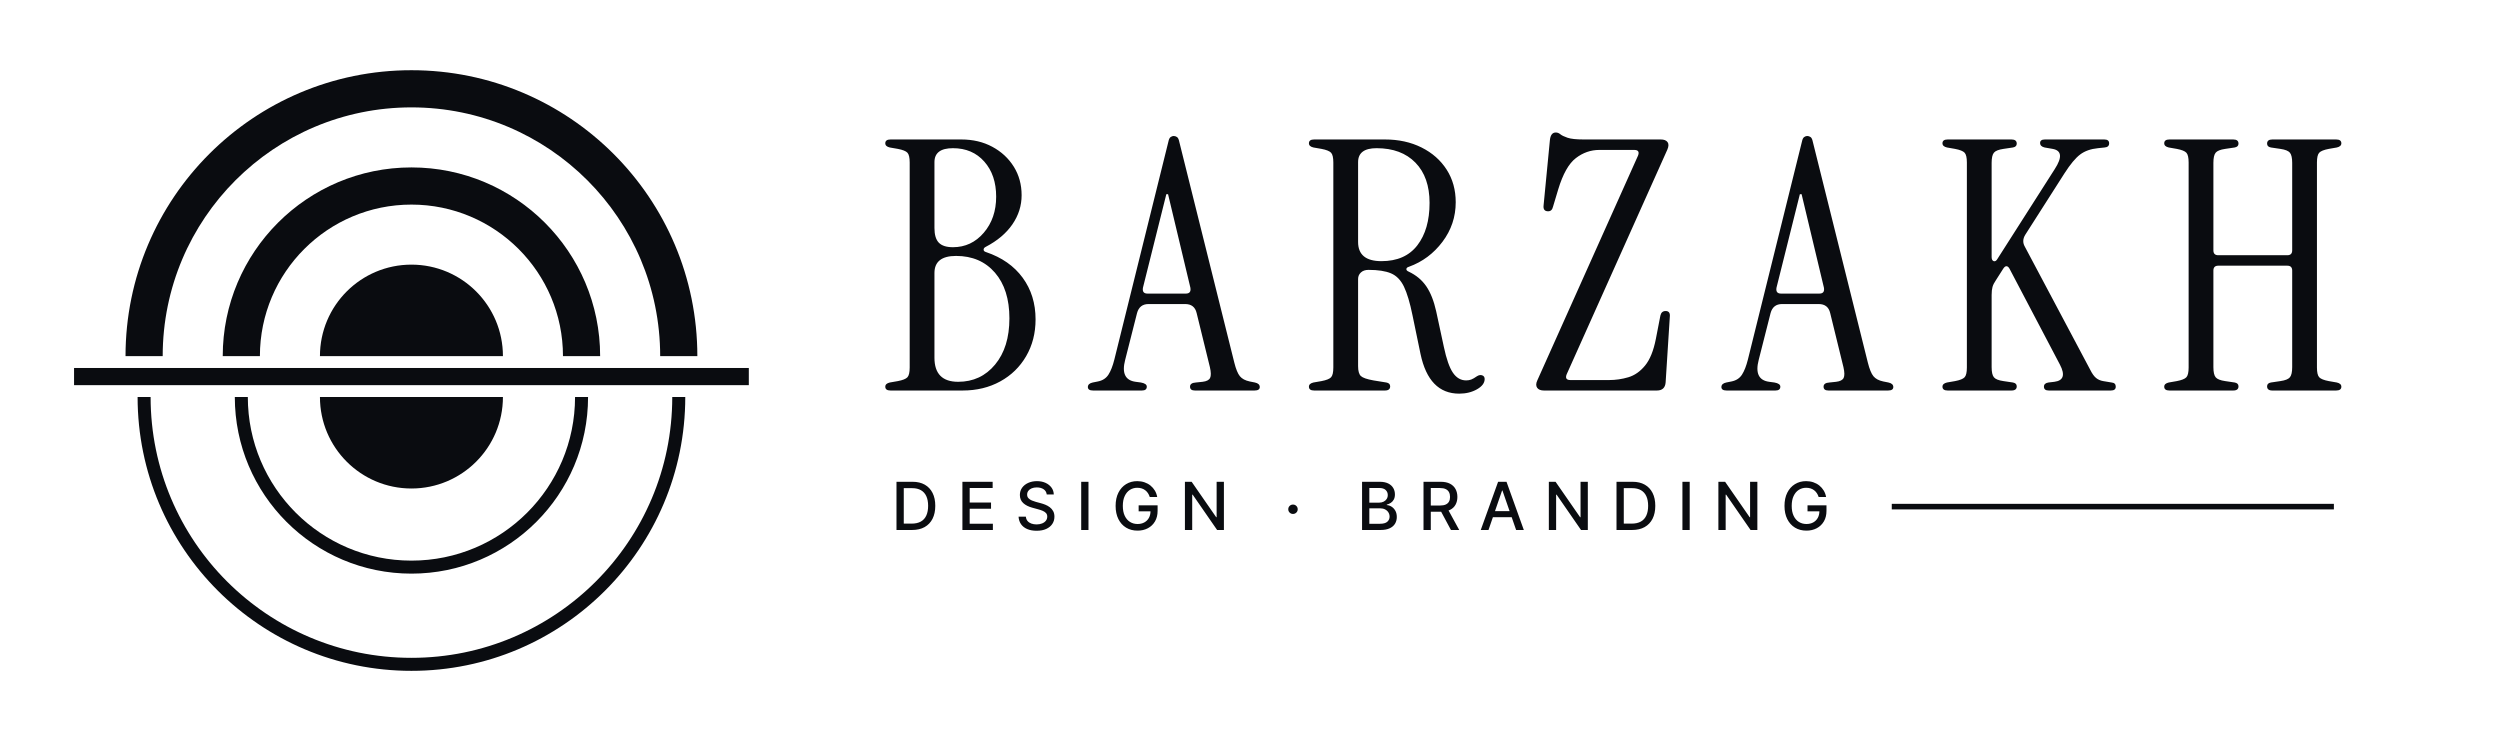
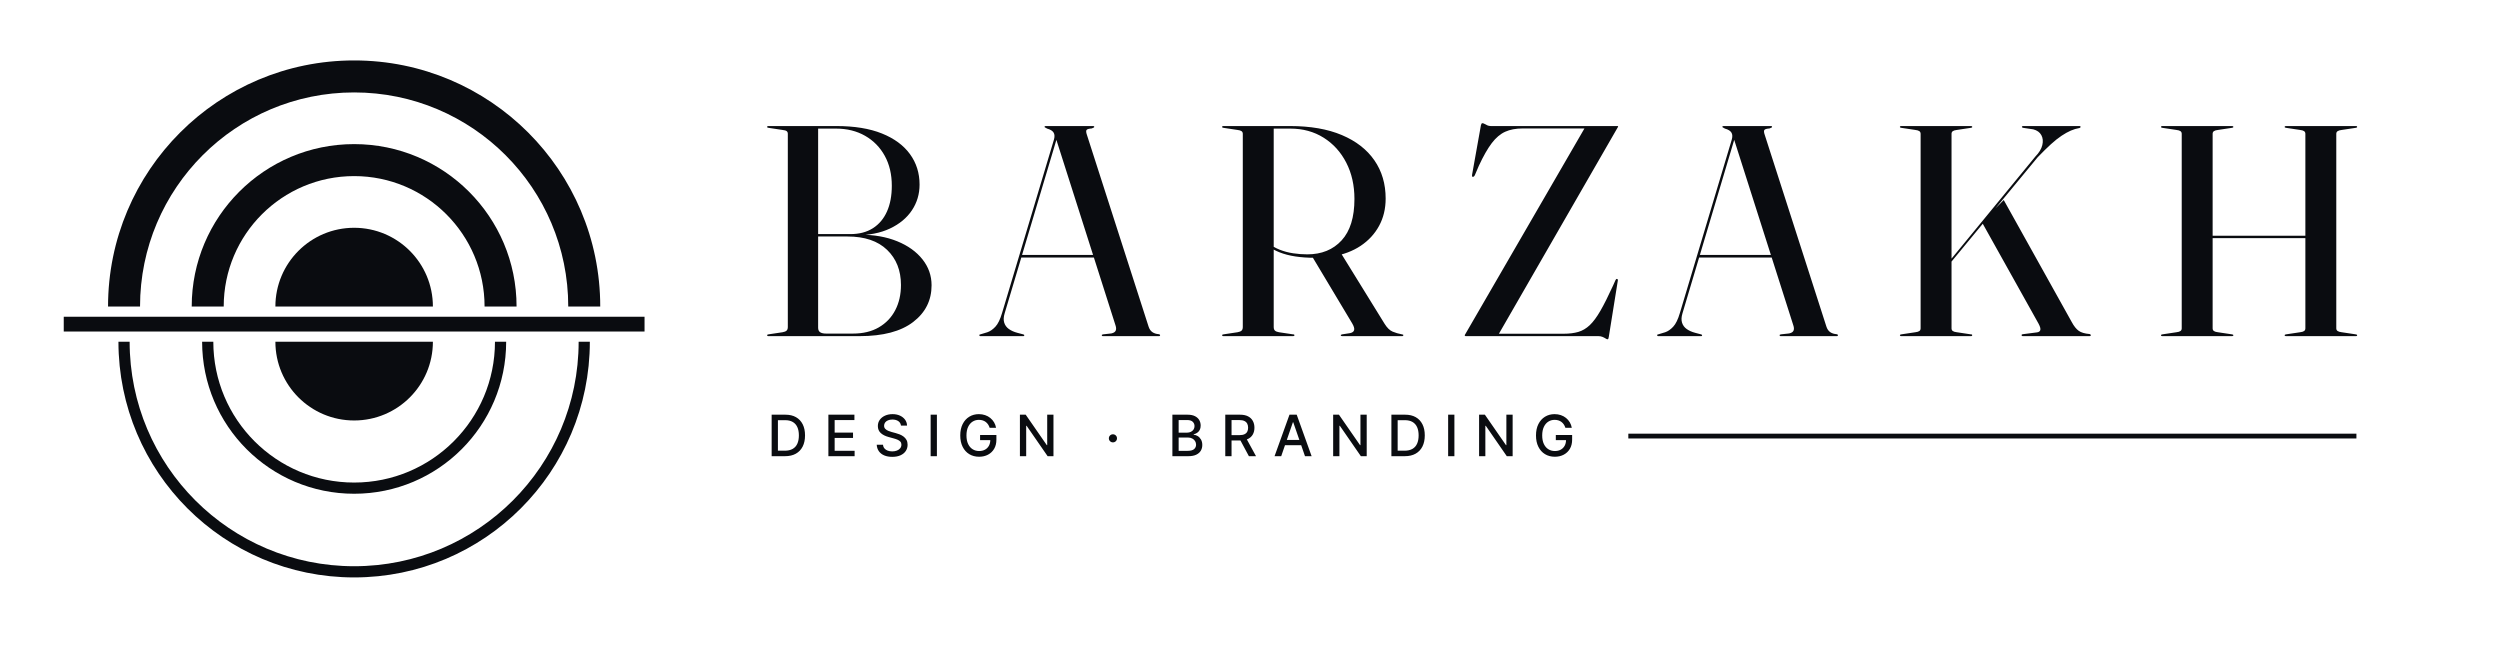
- <svg xmlns="http://www.w3.org/2000/svg" viewBox="0 0 717 216" width="717" height="216">
+ <svg xmlns="http://www.w3.org/2000/svg" viewBox="0 0 833 216" width="833" height="216">
  <path fill="#0A0C10" d="M36,102.137 A82,82 0 0 1 200,102.137 L189.34,102.137 A71.34,71.34 0 0 0 46.66,102.137 Z" />
  <path fill="#0A0C10" d="M63.88,102.137 A54.12,54.12 0 0 1 172.12,102.137 L161.46,102.137 A43.46,43.46 0 0 0 74.54,102.137 Z" />
  <path fill="none" stroke="#0A0C10" stroke-width="3.731" d="M41.33,113.863 A76.67,76.67 0 0 0 194.67,113.863" />
  <path fill="none" stroke="#0A0C10" stroke-width="3.731" d="M69.21,113.863 A48.79,48.79 0 0 0 166.79,113.863" />
  <path fill="#0A0C10" d="M91.76,102.137 A26.24,26.24 0 0 1 144.24,102.137 Z" />
  <path fill="#0A0C10" d="M91.76,113.863 A26.24,26.24 0 0 0 144.24,113.863 Z" />
  <rect fill="#0A0C10" x="21.24" y="105.538" width="193.52" height="4.925" />
  <g transform="translate(252,112)">
-     <path fill="#0A0C10" d="M3.4 0.0Q1.9 0.0 1.9 -1.1Q1.9 -2.0 3.2 -2.3L5.5 -2.7Q7.6 -3.1 8.25 -3.8Q8.9 -4.5 8.9 -6.6V-65.4Q8.9 -67.5 8.25 -68.2Q7.6 -68.9 5.5 -69.3L3.2 -69.7Q1.9 -70.0 1.9 -70.9Q1.9 -72.0 3.4 -72.0H23.7Q28.7 -72.0 32.6 -69.9Q36.5 -67.8 38.75 -64.2Q41.0 -60.6 41.0 -56.0Q41.0 -51.5 38.35 -47.65Q35.7 -43.8 30.7 -41.2Q30.1 -40.9 30.1 -40.4Q30.1 -39.9 30.8 -39.7Q37.6 -37.4 41.3 -32.35Q45.0 -27.3 45.0 -20.4Q45.0 -14.5 42.3 -9.85Q39.6 -5.2 34.85 -2.6Q30.1 0.0 24.1 0.0ZM21.3 -41.1Q26.6 -41.1 30.15 -45.25Q33.7 -49.4 33.7 -55.6Q33.7 -61.8 30.3 -65.65Q26.9 -69.5 21.3 -69.5Q16.0 -69.5 16.0 -65.5V-46.6Q16.0 -43.7 17.25 -42.4Q18.5 -41.1 21.3 -41.1ZM22.8 -2.5Q29.3 -2.5 33.4 -7.45Q37.5 -12.4 37.5 -20.7Q37.5 -29.0 33.35 -33.8Q29.2 -38.6 22.2 -38.6Q16.0 -38.6 16.0 -33.7V-9.4Q16.0 -2.5 22.8 -2.5ZM61.5 0.0Q60 0.0 60 -1.0Q60 -2.0 61.4 -2.3L62.9 -2.6Q64.9 -3.0 65.9 -4.55Q66.9 -6.1 67.6 -8.9L83.1 -71.4Q83.3 -72.4 83.75 -72.7Q84.2 -73.0 84.6 -73.0Q85.1 -73.0 85.55 -72.7Q86.0 -72.4 86.2 -71.4L102.0 -8.0Q102.7 -5.2 103.6 -4.1Q104.5 -3.0 106.4 -2.6L107.9 -2.3Q109.3 -2.0 109.3 -1.0Q109.3 0.0 107.8 0.0H90.7Q89.3 0.0 89.3 -1.1Q89.3 -2.2 91.0 -2.3L92.9 -2.5Q94.6 -2.7 95.05 -3.6Q95.5 -4.5 95.0 -6.7L91.2 -22.2Q90.6 -24.8 87.9 -24.8H77.4Q74.8 -24.8 74.1 -22.2L70.7 -8.8Q69.2 -3.1 73.7 -2.5L75.2 -2.3Q76.9 -2.0 76.9 -1.1Q76.9 0.0 75.5 0.0ZM77.1 -27.8H88.1Q89.7 -27.8 89.4 -29.5L83.0 -56.3H82.5L75.8 -29.5Q75.5 -27.8 77.1 -27.8ZM166.5 0.9Q157.8 0.9 155.4 -10.5L153.1 -21.6Q152.0 -27.0 150.65 -29.8Q149.3 -32.6 146.95 -33.6Q144.6 -34.6 140.5 -34.6Q139.1 -34.6 138.3 -33.85Q137.5 -33.1 137.5 -32.0V-7.0Q137.5 -4.9 138.3 -4.15Q139.1 -3.4 141.9 -2.9L145.6 -2.3Q146.7 -2.1 146.7 -1.2Q146.7 0.0 145.2 0.0H124.9Q123.4 0.0 123.4 -1.1Q123.4 -2.0 124.7 -2.3L127.0 -2.7Q129.1 -3.1 129.75 -3.8Q130.4 -4.5 130.4 -6.6V-65.4Q130.4 -67.5 129.75 -68.2Q129.1 -68.9 127.0 -69.3L124.7 -69.7Q123.4 -70.0 123.4 -70.9Q123.4 -72.0 124.9 -72.0H145.2Q151.1 -72.0 155.7 -69.7Q160.3 -67.4 162.9 -63.35Q165.5 -59.3 165.5 -54.0Q165.5 -47.7 161.7 -42.65Q157.9 -37.6 152.1 -35.5Q151.4 -35.3 151.35 -34.85Q151.3 -34.4 152.0 -34.1Q155.2 -32.6 157.05 -29.9Q158.9 -27.2 159.9 -22.7L162.1 -12.5Q163.2 -7.3 164.7 -5.1Q166.2 -2.9 168.5 -2.9Q169.3 -2.9 169.95 -3.15Q170.6 -3.4 171.6 -4.1Q172.4 -4.6 173.1 -4.35Q173.8 -4.1 173.8 -3.3Q173.8 -1.6 171.6 -0.35Q169.4 0.9 166.5 0.9ZM144.2 -37.1Q151.0 -37.1 154.5 -41.65Q158.0 -46.2 158.0 -53.8Q158.0 -61.2 153.95 -65.35Q149.9 -69.5 142.8 -69.5Q137.5 -69.5 137.5 -65.5V-42.6Q137.5 -37.1 144.2 -37.1ZM190.8 0.0Q189.4 0.0 188.85 -0.8Q188.3 -1.6 188.9 -2.9L217.8 -67.4Q218.4 -69.0 216.7 -69.0H206.7Q203.0 -69.0 199.95 -66.65Q196.9 -64.3 194.9 -57.7L193.4 -52.7Q193.1 -51.4 192.0 -51.4Q190.5 -51.4 190.7 -53.1L192.5 -71.7Q192.7 -74.0 194.2 -74.0Q194.9 -74.0 195.5 -73.5Q196.1 -73.0 197.55 -72.5Q199.0 -72.0 202.2 -72.0H224.3Q225.7 -72.0 226.25 -71.25Q226.8 -70.5 226.2 -69.1L197.3 -4.6Q196.7 -3.0 198.4 -3.0H209.5Q212.3 -3.0 215.0 -3.8Q217.7 -4.6 219.8 -7.15Q221.9 -9.7 222.9 -14.8L224.2 -21.5Q224.5 -22.8 225.7 -22.8Q227.1 -22.8 226.9 -21.1L225.7 -2.3Q225.5 0.0 223.2 0.0ZM243.2 0.0Q241.7 0.0 241.7 -1.0Q241.7 -2.0 243.1 -2.3L244.6 -2.6Q246.6 -3.0 247.6 -4.55Q248.6 -6.1 249.3 -8.9L264.8 -71.4Q265.0 -72.4 265.45 -72.7Q265.9 -73.0 266.3 -73.0Q266.8 -73.0 267.25 -72.7Q267.7 -72.4 267.9 -71.4L283.7 -8.0Q284.4 -5.2 285.3 -4.1Q286.2 -3.0 288.1 -2.6L289.6 -2.3Q291.0 -2.0 291.0 -1.0Q291.0 0.0 289.5 0.0H272.4Q271.0 0.0 271.0 -1.1Q271.0 -2.2 272.7 -2.3L274.6 -2.5Q276.3 -2.7 276.75 -3.6Q277.2 -4.5 276.7 -6.7L272.9 -22.2Q272.3 -24.8 269.6 -24.8H259.1Q256.5 -24.8 255.8 -22.2L252.4 -8.8Q250.9 -3.1 255.4 -2.5L256.9 -2.3Q258.6 -2.0 258.6 -1.1Q258.6 0.0 257.2 0.0ZM258.8 -27.8H269.8Q271.4 -27.8 271.1 -29.5L264.7 -56.3H264.2L257.5 -29.5Q257.2 -27.8 258.8 -27.8ZM306.6 0.0Q305.1 0.0 305.1 -1.1Q305.1 -2.0 306.4 -2.3L308.7 -2.7Q310.8 -3.1 311.45 -3.8Q312.1 -4.5 312.1 -6.6V-65.4Q312.1 -67.5 311.45 -68.2Q310.8 -68.9 308.7 -69.3L306.4 -69.7Q305.1 -70.0 305.1 -70.9Q305.1 -72.0 306.6 -72.0H324.9Q326.4 -72.0 326.4 -70.8Q326.4 -69.9 325.3 -69.7L322.6 -69.3Q320.5 -69.0 319.85 -68.2Q319.2 -67.4 319.2 -65.3V-38.3Q319.2 -37.3 319.8 -37.1Q320.4 -36.9 320.9 -37.8L337.3 -63.5Q340.6 -68.6 336.7 -69.3L334.4 -69.7Q333.1 -70.0 333.1 -71.0Q333.1 -72.0 334.5 -72.0H351.5Q352.9 -72.0 352.9 -70.9Q352.9 -69.8 351.6 -69.7L349.7 -69.5Q346.6 -69.2 344.6 -67.7Q342.6 -66.2 340.1 -62.3L328.8 -44.6Q327.8 -42.9 328.7 -41.3L347.5 -5.9Q348.3 -4.3 349.15 -3.6Q350.0 -2.9 351.2 -2.7L353.6 -2.3Q354.8 -2.2 354.8 -1.1Q354.8 0.0 353.4 0.0H335.6Q334.2 0.0 334.2 -1.1Q334.2 -2.1 335.5 -2.3L337.2 -2.5Q341.1 -3.0 338.8 -7.4L324.4 -34.8Q324.0 -35.6 323.5 -35.65Q323.0 -35.7 322.5 -34.9L320.4 -31.6Q319.7 -30.6 319.45 -29.7Q319.2 -28.8 319.2 -27.4V-6.7Q319.2 -4.6 319.85 -3.8Q320.5 -3.0 322.6 -2.7L325.3 -2.3Q326.4 -2.1 326.4 -1.2Q326.4 0.0 324.9 0.0ZM370.2 0.0Q368.7 0.0 368.7 -1.1Q368.7 -2.0 370.0 -2.3L372.3 -2.7Q374.4 -3.1 375.05 -3.8Q375.7 -4.5 375.7 -6.6V-65.4Q375.7 -67.5 375.05 -68.2Q374.4 -68.9 372.3 -69.3L370.0 -69.7Q368.7 -70.0 368.7 -70.9Q368.7 -72.0 370.2 -72.0H388.5Q390.0 -72.0 390.0 -70.8Q390.0 -69.9 388.9 -69.7L386.2 -69.3Q384.1 -69.0 383.45 -68.2Q382.8 -67.4 382.8 -65.3V-40.2Q382.8 -38.8 384.2 -38.8H404.0Q405.4 -38.8 405.4 -40.2V-65.3Q405.4 -67.4 404.75 -68.2Q404.1 -69.0 402.0 -69.3L399.3 -69.7Q398.2 -69.9 398.2 -70.8Q398.2 -72.0 399.7 -72.0H418.0Q419.5 -72.0 419.5 -70.9Q419.5 -70.0 418.2 -69.7L415.9 -69.3Q413.8 -68.9 413.15 -68.2Q412.5 -67.5 412.5 -65.4V-6.6Q412.5 -4.5 413.15 -3.8Q413.8 -3.1 415.9 -2.7L418.2 -2.3Q419.5 -2.0 419.5 -1.1Q419.5 0.0 418.0 0.0H399.7Q398.2 0.0 398.2 -1.2Q398.2 -2.1 399.3 -2.3L402.0 -2.7Q404.1 -3.0 404.75 -3.8Q405.4 -4.6 405.4 -6.7V-34.4Q405.4 -35.8 404.0 -35.8H384.2Q382.8 -35.8 382.8 -34.4V-6.7Q382.8 -4.6 383.45 -3.8Q384.1 -3.0 386.2 -2.7L388.9 -2.3Q390.0 -2.1 390.0 -1.2Q390.0 0.0 388.5 0.0Z" />
+     <path fill="#0A0C10" d="M58.4 -16.95Q58.4 -9.4 52.25 -4.7Q46.1 0.0 34.45 0.0H4.0Q3.8 0.0 3.7 -0.1Q3.6 -0.2 3.6 -0.3Q3.6 -0.55 4.1 -0.6L8.75 -1.3Q9.65 -1.45 10.075 -1.825Q10.5 -2.2 10.5 -3.05V-67.4Q10.5 -68.0 10.125 -68.3Q9.75 -68.6 8.75 -68.7L4.1 -69.4Q3.6 -69.45 3.6 -69.7Q3.6 -69.85 3.7 -69.925Q3.8 -70.0 4.0 -70.0H26.7Q35.7 -70.0 41.85 -67.525Q48.0 -65.05 51.2 -60.65Q54.4 -56.25 54.4 -50.5Q54.4 -45.75 51.85 -41.925Q49.3 -38.1 44.525 -35.85Q39.75 -33.6 33.0 -33.6L34.55 -33.8Q41.6 -33.8 46.975 -31.6Q52.35 -29.4 55.375 -25.575Q58.4 -21.75 58.4 -16.95ZM30.4 -33.2H19.3V-34.0H31.35Q35.8 -34.0 38.875 -35.975Q41.95 -37.95 43.55 -41.55Q45.15 -45.15 45.15 -50.1Q45.15 -55.8 42.8 -60.075Q40.45 -64.35 36.25 -66.75Q32.05 -69.15 26.55 -69.15H20.6V-2.8Q20.6 -1.75 21.275 -1.3Q21.95 -0.85 23.25 -0.85H32.2Q37.25 -0.85 40.825 -2.925Q44.4 -5.0 46.3 -8.65Q48.2 -12.3 48.2 -17.05Q48.2 -24.3 43.575 -28.75Q38.95 -33.2 30.4 -33.2ZM88.05 -27.05H114.2L114.35 -26.2H87.8ZM89.3 -0.3Q89.3 -0.2 89.225 -0.1Q89.15 0.0 89.0 0.0H74.65Q74.5 0.0 74.4 -0.1Q74.3 -0.2 74.3 -0.3Q74.3 -0.45 74.425 -0.525Q74.55 -0.6 74.7 -0.6L77.0 -1.3Q78.35 -1.75 79.65 -3.125Q80.95 -4.5 81.9 -7.75L99.15 -65.4Q99.6 -66.9 99.075 -67.8Q98.55 -68.7 96.9 -69.15Q96.5 -69.4 96.275 -69.5Q96.05 -69.6 96.05 -69.7Q96.05 -69.9 96.15 -69.95Q96.25 -70.0 96.45 -70.0H112.2Q112.4 -70.0 112.5 -69.95Q112.6 -69.9 112.6 -69.7Q112.6 -69.6 112.4 -69.475Q112.2 -69.35 111.75 -69.2Q110.3 -69.1 110.025 -68.675Q109.75 -68.25 110.15 -67.1L130.7 -3.2Q131.1 -1.95 131.95 -1.35Q132.8 -0.75 134.1 -0.65Q134.35 -0.6 134.45 -0.525Q134.55 -0.45 134.55 -0.3Q134.55 -0.2 134.475 -0.1Q134.4 0.0 134.2 0.0H115.45Q115.3 0.0 115.2 -0.1Q115.1 -0.2 115.1 -0.3Q115.1 -0.45 115.25 -0.5Q115.4 -0.55 115.6 -0.6L118.3 -0.9Q119.45 -1.15 119.75 -1.825Q120.05 -2.5 119.7 -3.55L99.75 -66.15L100.75 -67.95L82.75 -7.6Q82.2 -5.8 82.6 -4.5Q83.0 -3.2 84.15 -2.375Q85.3 -1.55 87.0 -1.1L88.9 -0.6Q89.1 -0.55 89.2 -0.475Q89.3 -0.4 89.3 -0.3ZM209.7 -45.85Q209.7 -40.75 207.5 -36.725Q205.3 -32.7 201.35 -30.075Q197.4 -27.45 192.0 -26.55Q191.1 -26.4 190.125 -26.275Q189.15 -26.15 188.175 -26.125Q187.2 -26.1 186.15 -26.1Q182.6 -26.1 179.625 -26.55Q176.65 -27.0 174.275 -27.95Q171.9 -28.9 170.05 -30.4L170.5 -31.05Q172.25 -29.65 174.4 -28.8Q176.55 -27.95 178.9 -27.6Q181.25 -27.25 183.6 -27.25Q190.75 -27.25 195.025 -31.9Q199.3 -36.55 199.3 -45.7Q199.3 -52.5 196.575 -57.8Q193.85 -63.1 189.025 -66.125Q184.2 -69.15 177.95 -69.15H172.4V-3.05Q172.4 -2.2 172.825 -1.825Q173.25 -1.45 174.15 -1.3L178.8 -0.6Q179.1 -0.6 179.2 -0.525Q179.3 -0.45 179.3 -0.3Q179.3 0.0 178.9 0.0H155.6Q155.4 0.0 155.3 -0.1Q155.2 -0.2 155.2 -0.3Q155.2 -0.55 155.7 -0.6L160.35 -1.3Q161.25 -1.45 161.675 -1.825Q162.1 -2.2 162.1 -3.05V-67.4Q162.1 -68.0 161.675 -68.3Q161.25 -68.6 160.35 -68.7L155.7 -69.4Q155.2 -69.45 155.2 -69.7Q155.2 -69.85 155.3 -69.925Q155.4 -70.0 155.6 -70.0H177.9Q188.0 -70.0 195.1 -67.0Q202.2 -64.0 205.95 -58.575Q209.7 -53.15 209.7 -45.85ZM185.05 -26.8 194.65 -27.9 209.35 -4.1Q210.6 -2.1 212.025 -1.5Q213.45 -0.9 215.1 -0.6Q215.4 -0.55 215.5 -0.5Q215.6 -0.45 215.6 -0.3Q215.6 -0.2 215.5 -0.1Q215.4 0.0 215.2 0.0H195.2Q194.75 0.0 194.75 -0.3Q194.75 -0.45 194.875 -0.475Q195.0 -0.5 195.25 -0.6L197.85 -1.0Q199.0 -1.25 199.2 -2.025Q199.4 -2.8 198.55 -4.25ZM287.05 -69.6 247.15 -0.3 246.85 -0.8H269.0Q271.8 -0.8 273.875 -1.4Q275.95 -2.0 277.7 -3.65Q279.45 -5.3 281.275 -8.475Q283.1 -11.65 285.45 -16.8L286.3 -18.7Q286.4 -18.9 286.525 -19.0Q286.65 -19.1 286.8 -19.05Q287.0 -19.0 287.05 -18.85Q287.1 -18.7 287.05 -18.45L284.05 0.25Q284.0 0.65 283.9 0.85Q283.8 1.05 283.6 1.05Q283.4 1.05 282.975 0.775Q282.55 0.5 281.95 0.25Q281.35 0.0 280.6 0.0H236.35Q236.2 0.0 236.125 -0.075Q236.05 -0.15 236.05 -0.25Q236.05 -0.35 236.1 -0.45Q236.15 -0.55 236.2 -0.6L276.2 -69.65L276.35 -69.2H255.35Q251.95 -69.2 249.525 -68.1Q247.1 -67.0 245.05 -64.3Q243.0 -61.6 240.75 -56.75L239.4 -53.6Q239.2 -53.25 239.025 -53.15Q238.85 -53.05 238.65 -53.1Q238.5 -53.15 238.475 -53.325Q238.45 -53.5 238.5 -53.8L241.45 -70.3Q241.55 -70.65 241.65 -70.8Q241.75 -70.95 241.95 -70.95Q242.25 -70.95 242.625 -70.725Q243.0 -70.5 243.55 -70.25Q244.1 -70.0 244.75 -70.0H286.95Q287.05 -70.0 287.1 -69.975Q287.15 -69.95 287.15 -69.85Q287.15 -69.8 287.15 -69.75Q287.15 -69.7 287.05 -69.6ZM313.9 -27.05H340.05L340.2 -26.2H313.65ZM315.15 -0.3Q315.15 -0.2 315.075 -0.1Q315 0.0 314.85 0.0H300.5Q300.35 0.0 300.25 -0.1Q300.15 -0.2 300.15 -0.3Q300.15 -0.45 300.275 -0.525Q300.4 -0.6 300.55 -0.6L302.85 -1.3Q304.2 -1.75 305.5 -3.125Q306.8 -4.5 307.75 -7.75L325 -65.4Q325.45 -66.9 324.925 -67.8Q324.4 -68.7 322.75 -69.15Q322.35 -69.4 322.125 -69.5Q321.9 -69.6 321.9 -69.7Q321.9 -69.9 322.0 -69.95Q322.1 -70.0 322.3 -70.0H338.05Q338.25 -70.0 338.35 -69.95Q338.45 -69.9 338.45 -69.7Q338.45 -69.6 338.25 -69.475Q338.05 -69.35 337.6 -69.2Q336.15 -69.1 335.875 -68.675Q335.6 -68.25 336 -67.1L356.55 -3.2Q356.95 -1.95 357.8 -1.35Q358.65 -0.75 359.95 -0.65Q360.2 -0.6 360.3 -0.525Q360.4 -0.45 360.4 -0.3Q360.4 -0.2 360.325 -0.1Q360.25 0.0 360.05 0.0H341.3Q341.15 0.0 341.05 -0.1Q340.95 -0.2 340.95 -0.3Q340.95 -0.45 341.1 -0.5Q341.25 -0.55 341.45 -0.6L344.15 -0.9Q345.3 -1.15 345.6 -1.825Q345.9 -2.5 345.55 -3.55L325.6 -66.15L326.6 -67.95L308.6 -7.6Q308.05 -5.8 308.45 -4.5Q308.85 -3.2 310.0 -2.375Q311.15 -1.55 312.85 -1.1L314.75 -0.6Q314.95 -0.55 315.05 -0.475Q315.15 -0.4 315.15 -0.3ZM395.85 -22.9 426.15 -59.8Q428.05 -61.75 428.5 -63.65Q428.95 -65.55 428.175 -66.975Q427.4 -68.4 425.5 -68.9L422.15 -69.4Q421.9 -69.45 421.8 -69.525Q421.7 -69.6 421.7 -69.75Q421.7 -69.85 421.825 -69.925Q421.95 -70.0 422.05 -70.0H440.95Q441.1 -70.0 441.175 -69.925Q441.25 -69.85 441.25 -69.75Q441.25 -69.6 441.15 -69.5Q441.05 -69.4 440.9 -69.35Q439.4 -69.1 437.975 -68.475Q436.55 -67.85 434.925 -66.775Q433.3 -65.7 431.375 -63.95Q429.45 -62.2 426.95 -59.6L396.15 -22.3ZM408.35 -38.0 415.65 -45.35 438.3 -4.7Q439.4 -2.65 440.625 -1.775Q441.85 -0.9 444.25 -0.7Q444.45 -0.65 444.55 -0.55Q444.65 -0.45 444.65 -0.35Q444.65 -0.15 444.55 -0.075Q444.45 0.0 444.2 0.0H421.95Q421.8 0.0 421.7 -0.075Q421.6 -0.15 421.6 -0.35Q421.6 -0.5 421.725 -0.575Q421.85 -0.65 422.05 -0.65L426.7 -1.25Q427.6 -1.35 427.825 -2.0Q428.05 -2.65 427.25 -4.15ZM398.25 -2.6Q398.25 -2.0 398.675 -1.7Q399.1 -1.4 400 -1.3L404.65 -0.6Q404.95 -0.6 405.05 -0.525Q405.15 -0.45 405.15 -0.3Q405.15 -0.2 405.05 -0.1Q404.95 0.0 404.75 0.0H381.45Q381.25 0.0 381.15 -0.1Q381.05 -0.2 381.05 -0.3Q381.05 -0.55 381.55 -0.6L386.2 -1.3Q387.1 -1.4 387.525 -1.7Q387.95 -2.0 387.95 -2.6V-67.4Q387.95 -68.0 387.525 -68.3Q387.1 -68.6 386.2 -68.7L381.55 -69.4Q381.05 -69.45 381.05 -69.7Q381.05 -69.85 381.15 -69.925Q381.25 -70.0 381.45 -70.0H404.75Q404.95 -70.0 405.05 -69.925Q405.15 -69.85 405.15 -69.7Q405.15 -69.45 404.65 -69.4L400 -68.7Q399.1 -68.6 398.675 -68.3Q398.25 -68.0 398.25 -67.4ZM480.55 -33.45H520.35V-32.65H480.55ZM485.25 -2.6Q485.25 -2.0 485.675 -1.7Q486.1 -1.4 487.0 -1.3L491.65 -0.6Q492.15 -0.55 492.15 -0.3Q492.15 -0.15 492.05 -0.075Q491.95 0.0 491.75 0.0H468.45Q468.25 0.0 468.15 -0.075Q468.05 -0.15 468.05 -0.3Q468.05 -0.55 468.55 -0.6L473.2 -1.3Q474.1 -1.4 474.525 -1.7Q474.95 -2.0 474.95 -2.6V-67.4Q474.95 -68.0 474.525 -68.3Q474.1 -68.6 473.2 -68.7L468.55 -69.4Q468.05 -69.45 468.05 -69.7Q468.05 -69.85 468.15 -69.925Q468.25 -70.0 468.45 -70.0H491.75Q491.95 -70.0 492.05 -69.925Q492.15 -69.85 492.15 -69.7Q492.15 -69.45 491.65 -69.4L487.0 -68.7Q486.1 -68.6 485.675 -68.3Q485.25 -68.0 485.25 -67.4ZM526.45 -2.6Q526.45 -2.0 526.9 -1.7Q527.35 -1.4 528.25 -1.3L532.9 -0.6Q533.4 -0.55 533.4 -0.3Q533.4 -0.15 533.3 -0.075Q533.2 0.0 532.95 0.0H509.65Q509.45 0.0 509.35 -0.075Q509.25 -0.15 509.25 -0.3Q509.25 -0.55 509.75 -0.6L514.4 -1.3Q515.3 -1.4 515.725 -1.7Q516.15 -2.0 516.15 -2.6V-67.4Q516.15 -68.0 515.725 -68.3Q515.3 -68.6 514.4 -68.7L509.75 -69.4Q509.25 -69.45 509.25 -69.7Q509.25 -69.85 509.35 -69.925Q509.45 -70.0 509.65 -70.0H532.95Q533.2 -70.0 533.3 -69.925Q533.4 -69.85 533.4 -69.7Q533.4 -69.45 532.9 -69.4L528.25 -68.7Q527.35 -68.6 526.9 -68.3Q526.45 -68.0 526.45 -67.4Z" />
  </g>
  <g transform="translate(256,152)">
    <path fill="#0A0C10" d="M5.594 0.0H2.18V-1.828H5.474Q7.051 -1.828 8.099 -2.417Q9.147 -3.006 9.667 -4.152Q10.187 -5.297 10.187 -6.93Q10.187 -8.554 9.672 -9.686Q9.157 -10.817 8.136 -11.406Q7.116 -11.996 5.604 -11.996H2.106V-13.823H5.733Q7.765 -13.823 9.222 -12.998Q10.678 -12.172 11.458 -10.627Q12.237 -9.083 12.237 -6.93Q12.237 -4.769 11.453 -3.219Q10.669 -1.67 9.185 -0.835Q7.7 0.0 5.594 0.0ZM3.201 -13.823V0.0H1.113V-13.823ZM20.018 0.0V-13.823H28.692V-12.033H22.105V-7.867H28.229V-6.086H22.105V-1.791H28.757V0.0ZM41.298 0.223Q39.749 0.223 38.612 -0.264Q37.476 -0.751 36.835 -1.661Q36.195 -2.57 36.121 -3.822H38.218Q38.283 -3.071 38.705 -2.574Q39.127 -2.078 39.804 -1.837Q40.481 -1.596 41.289 -1.596Q42.17 -1.596 42.866 -1.874Q43.562 -2.152 43.956 -2.658Q44.35 -3.164 44.35 -3.841Q44.35 -4.453 44.002 -4.843Q43.654 -5.232 43.061 -5.488Q42.467 -5.743 41.725 -5.938L40.101 -6.383Q38.431 -6.828 37.466 -7.714Q36.501 -8.6 36.501 -10.038Q36.501 -11.235 37.146 -12.125Q37.791 -13.016 38.9 -13.512Q40.008 -14.009 41.391 -14.009Q42.801 -14.009 43.872 -13.512Q44.944 -13.016 45.57 -12.158Q46.196 -11.3 46.224 -10.196H44.202Q44.09 -11.151 43.316 -11.68Q42.541 -12.209 41.344 -12.209Q40.509 -12.209 39.883 -11.945Q39.257 -11.68 38.918 -11.216Q38.58 -10.752 38.58 -10.149Q38.58 -9.5 38.983 -9.092Q39.387 -8.684 39.967 -8.447Q40.546 -8.21 41.084 -8.062L42.43 -7.7Q43.088 -7.533 43.784 -7.255Q44.48 -6.977 45.078 -6.527Q45.677 -6.077 46.043 -5.413Q46.41 -4.75 46.41 -3.813Q46.41 -2.653 45.807 -1.74Q45.204 -0.826 44.062 -0.302Q42.921 0.223 41.298 0.223ZM56.176 -13.823V0.0H54.089V-13.823ZM70.248 0.186Q68.374 0.186 66.959 -0.677Q65.544 -1.54 64.751 -3.131Q63.958 -4.722 63.958 -6.902Q63.958 -9.11 64.76 -10.701Q65.562 -12.292 66.963 -13.151Q68.364 -14.009 70.155 -14.009Q71.268 -14.009 72.238 -13.679Q73.207 -13.35 73.963 -12.738Q74.719 -12.125 75.216 -11.295Q75.712 -10.465 75.888 -9.454H73.754Q73.56 -10.075 73.235 -10.562Q72.91 -11.049 72.456 -11.397Q72.001 -11.745 71.43 -11.926Q70.86 -12.107 70.164 -12.107Q68.995 -12.107 68.058 -11.509Q67.121 -10.91 66.574 -9.75Q66.026 -8.591 66.026 -6.912Q66.026 -5.232 66.574 -4.073Q67.121 -2.913 68.077 -2.315Q69.032 -1.716 70.248 -1.716Q71.37 -1.716 72.205 -2.176Q73.04 -2.635 73.504 -3.47Q73.968 -4.305 73.968 -5.446L74.515 -5.344H70.563V-7.069H76V-5.492Q76 -3.748 75.262 -2.477Q74.524 -1.206 73.221 -0.51Q71.917 0.186 70.248 0.186ZM95.016 -13.823V0.0H93.067L86.063 -10.131H85.924V0.0H83.836V-13.823H85.766L92.798 -3.674H92.928V-13.823ZM114.827 -4.602Q114.261 -4.602 113.867 -4.991Q113.473 -5.381 113.473 -5.947Q113.473 -6.513 113.867 -6.902Q114.261 -7.292 114.827 -7.292Q115.393 -7.292 115.787 -6.902Q116.182 -6.513 116.182 -5.947Q116.182 -5.381 115.787 -4.991Q115.393 -4.602 114.827 -4.602ZM134.639 0.0V-13.823H139.713Q141.179 -13.823 142.144 -13.341Q143.109 -12.858 143.587 -12.037Q144.064 -11.216 144.064 -10.196Q144.064 -9.333 143.744 -8.739Q143.424 -8.146 142.896 -7.793Q142.367 -7.44 141.727 -7.273V-7.144Q142.422 -7.106 143.081 -6.698Q143.74 -6.29 144.171 -5.543Q144.603 -4.796 144.603 -3.72Q144.603 -2.663 144.106 -1.823Q143.61 -0.983 142.58 -0.492Q141.55 0.0 139.936 0.0ZM136.726 -1.781H139.732Q141.235 -1.781 141.884 -2.366Q142.534 -2.95 142.534 -3.822Q142.534 -4.481 142.204 -5.024Q141.875 -5.566 141.263 -5.891Q140.65 -6.216 139.815 -6.216H136.726ZM136.726 -7.839H139.528Q140.224 -7.839 140.79 -8.108Q141.355 -8.377 141.685 -8.874Q142.014 -9.37 142.014 -10.029Q142.014 -10.882 141.416 -11.462Q140.817 -12.042 139.583 -12.042H136.726ZM152.263 0.0V-13.823H157.199Q158.804 -13.823 159.861 -13.271Q160.919 -12.719 161.448 -11.74Q161.977 -10.762 161.977 -9.481Q161.977 -8.22 161.448 -7.255Q160.919 -6.29 159.857 -5.761Q158.794 -5.232 157.18 -5.232H153.46V-7.014H156.985Q158.015 -7.014 158.651 -7.311Q159.286 -7.607 159.578 -8.155Q159.871 -8.702 159.871 -9.481Q159.871 -10.27 159.574 -10.841Q159.277 -11.411 158.641 -11.722Q158.006 -12.033 156.976 -12.033H154.351V0.0ZM160.13 0.0 156.781 -6.244H159.091L162.505 0.0ZM170.899 0.0H168.682L173.654 -13.823H176.066L181.03 0.0H178.822L174.907 -11.309H174.795ZM171.27 -5.409H178.441V-3.665H171.27ZM199.387 -13.823V0.0H197.439L190.435 -10.131H190.295V0.0H188.208V-13.823H190.138L197.17 -3.674H197.3V-13.823ZM212.095 0.0H208.681V-1.828H211.974Q213.551 -1.828 214.6 -2.417Q215.648 -3.006 216.167 -4.152Q216.687 -5.297 216.687 -6.93Q216.687 -8.554 216.172 -9.686Q215.657 -10.817 214.637 -11.406Q213.616 -11.996 212.104 -11.996H208.606V-13.823H212.234Q214.266 -13.823 215.722 -12.998Q217.179 -12.172 217.958 -10.627Q218.737 -9.083 218.737 -6.93Q218.737 -4.769 217.953 -3.219Q217.169 -1.67 215.685 -0.835Q214.201 0.0 212.095 0.0ZM209.701 -13.823V0.0H207.614V-13.823ZM228.606 -13.823V0.0H226.519V-13.823ZM248.012 -13.823V0.0H246.063L239.059 -10.131H238.92V0.0H236.833V-13.823H238.762L245.794 -3.674H245.924V-13.823ZM262.083 0.186Q260.209 0.186 258.794 -0.677Q257.379 -1.54 256.586 -3.131Q255.793 -4.722 255.793 -6.902Q255.793 -9.11 256.595 -10.701Q257.398 -12.292 258.799 -13.151Q260.2 -14.009 261.99 -14.009Q263.104 -14.009 264.073 -13.679Q265.042 -13.35 265.799 -12.738Q266.555 -12.125 267.051 -11.295Q267.547 -10.465 267.724 -9.454H265.59Q265.395 -10.075 265.07 -10.562Q264.746 -11.049 264.291 -11.397Q263.836 -11.745 263.266 -11.926Q262.695 -12.107 262 -12.107Q260.831 -12.107 259.894 -11.509Q258.957 -10.91 258.409 -9.75Q257.862 -8.591 257.862 -6.912Q257.862 -5.232 258.409 -4.073Q258.957 -2.913 259.912 -2.315Q260.868 -1.716 262.083 -1.716Q263.206 -1.716 264.041 -2.176Q264.875 -2.635 265.339 -3.47Q265.803 -4.305 265.803 -5.446L266.351 -5.344H262.398V-7.069H267.835V-5.492Q267.835 -3.748 267.097 -2.477Q266.36 -1.206 265.056 -0.51Q263.753 0.186 262.083 0.186Z" />
  </g>
-   <rect fill="#0A0C10" x="542.559" y="144.5" width="126.8" height="1.6" />
+   <rect fill="#0A0C10" x="542.559" y="144.5" width="242.6" height="1.6" />
</svg>
